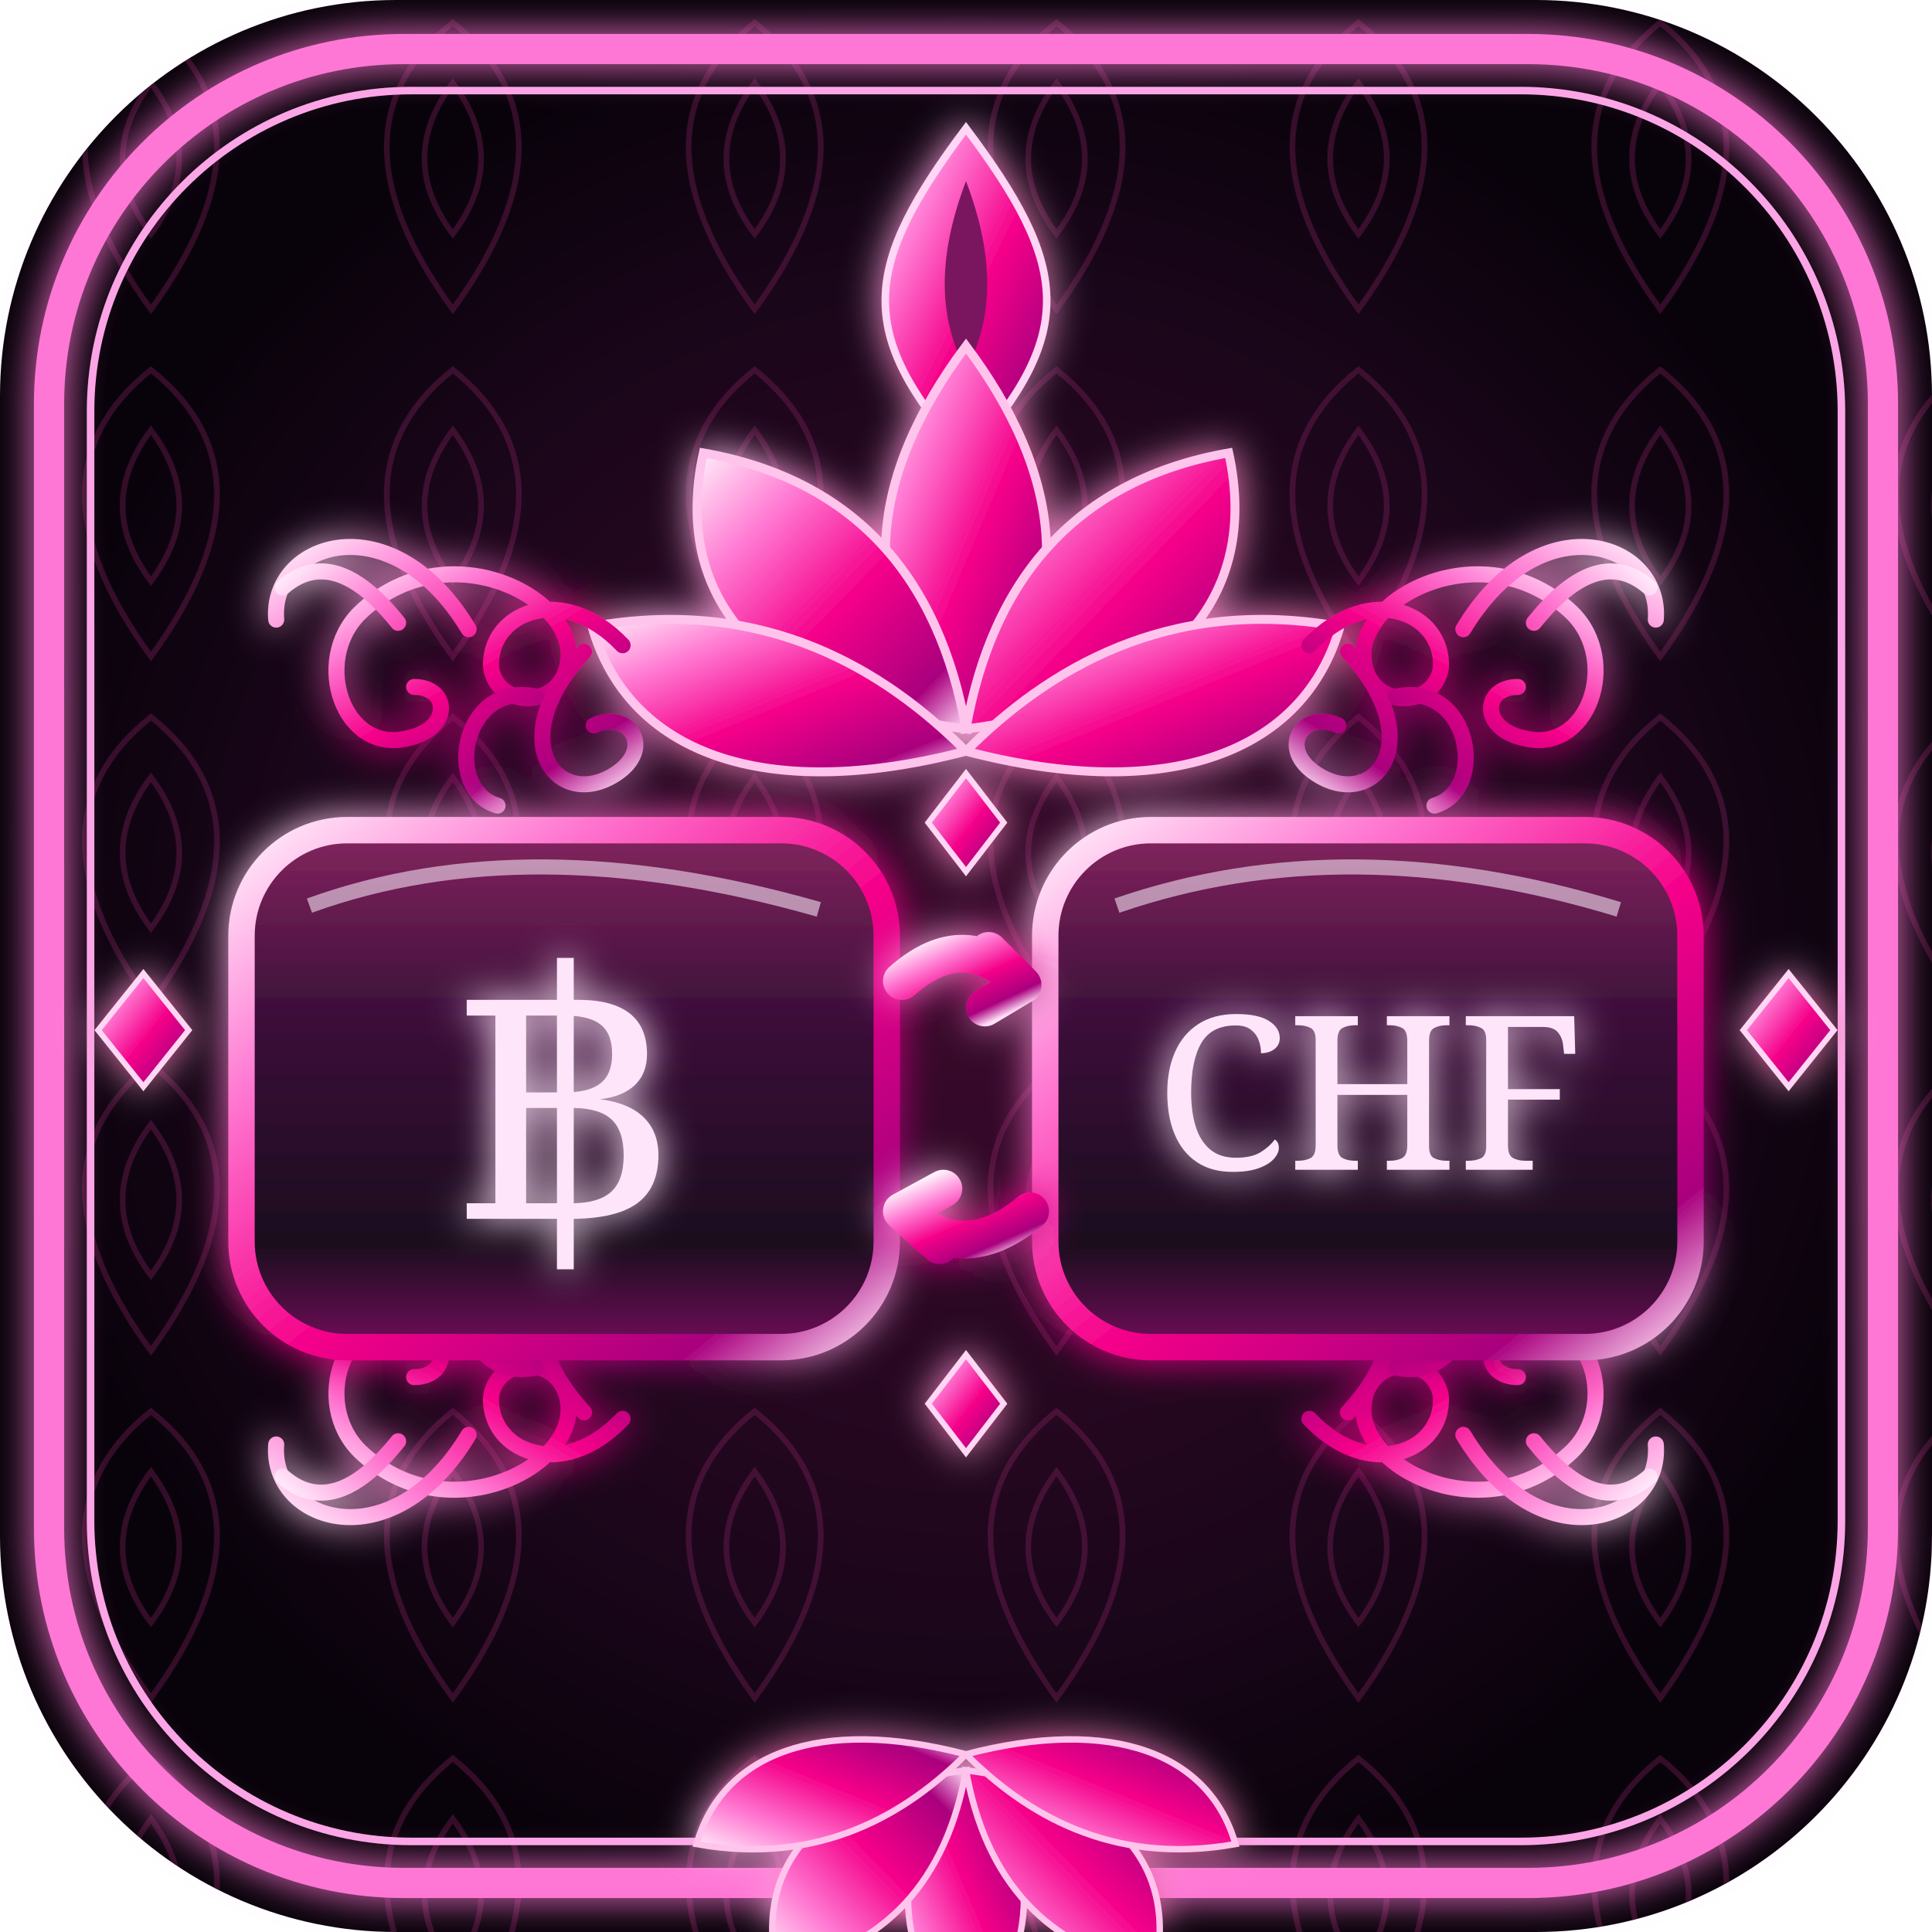
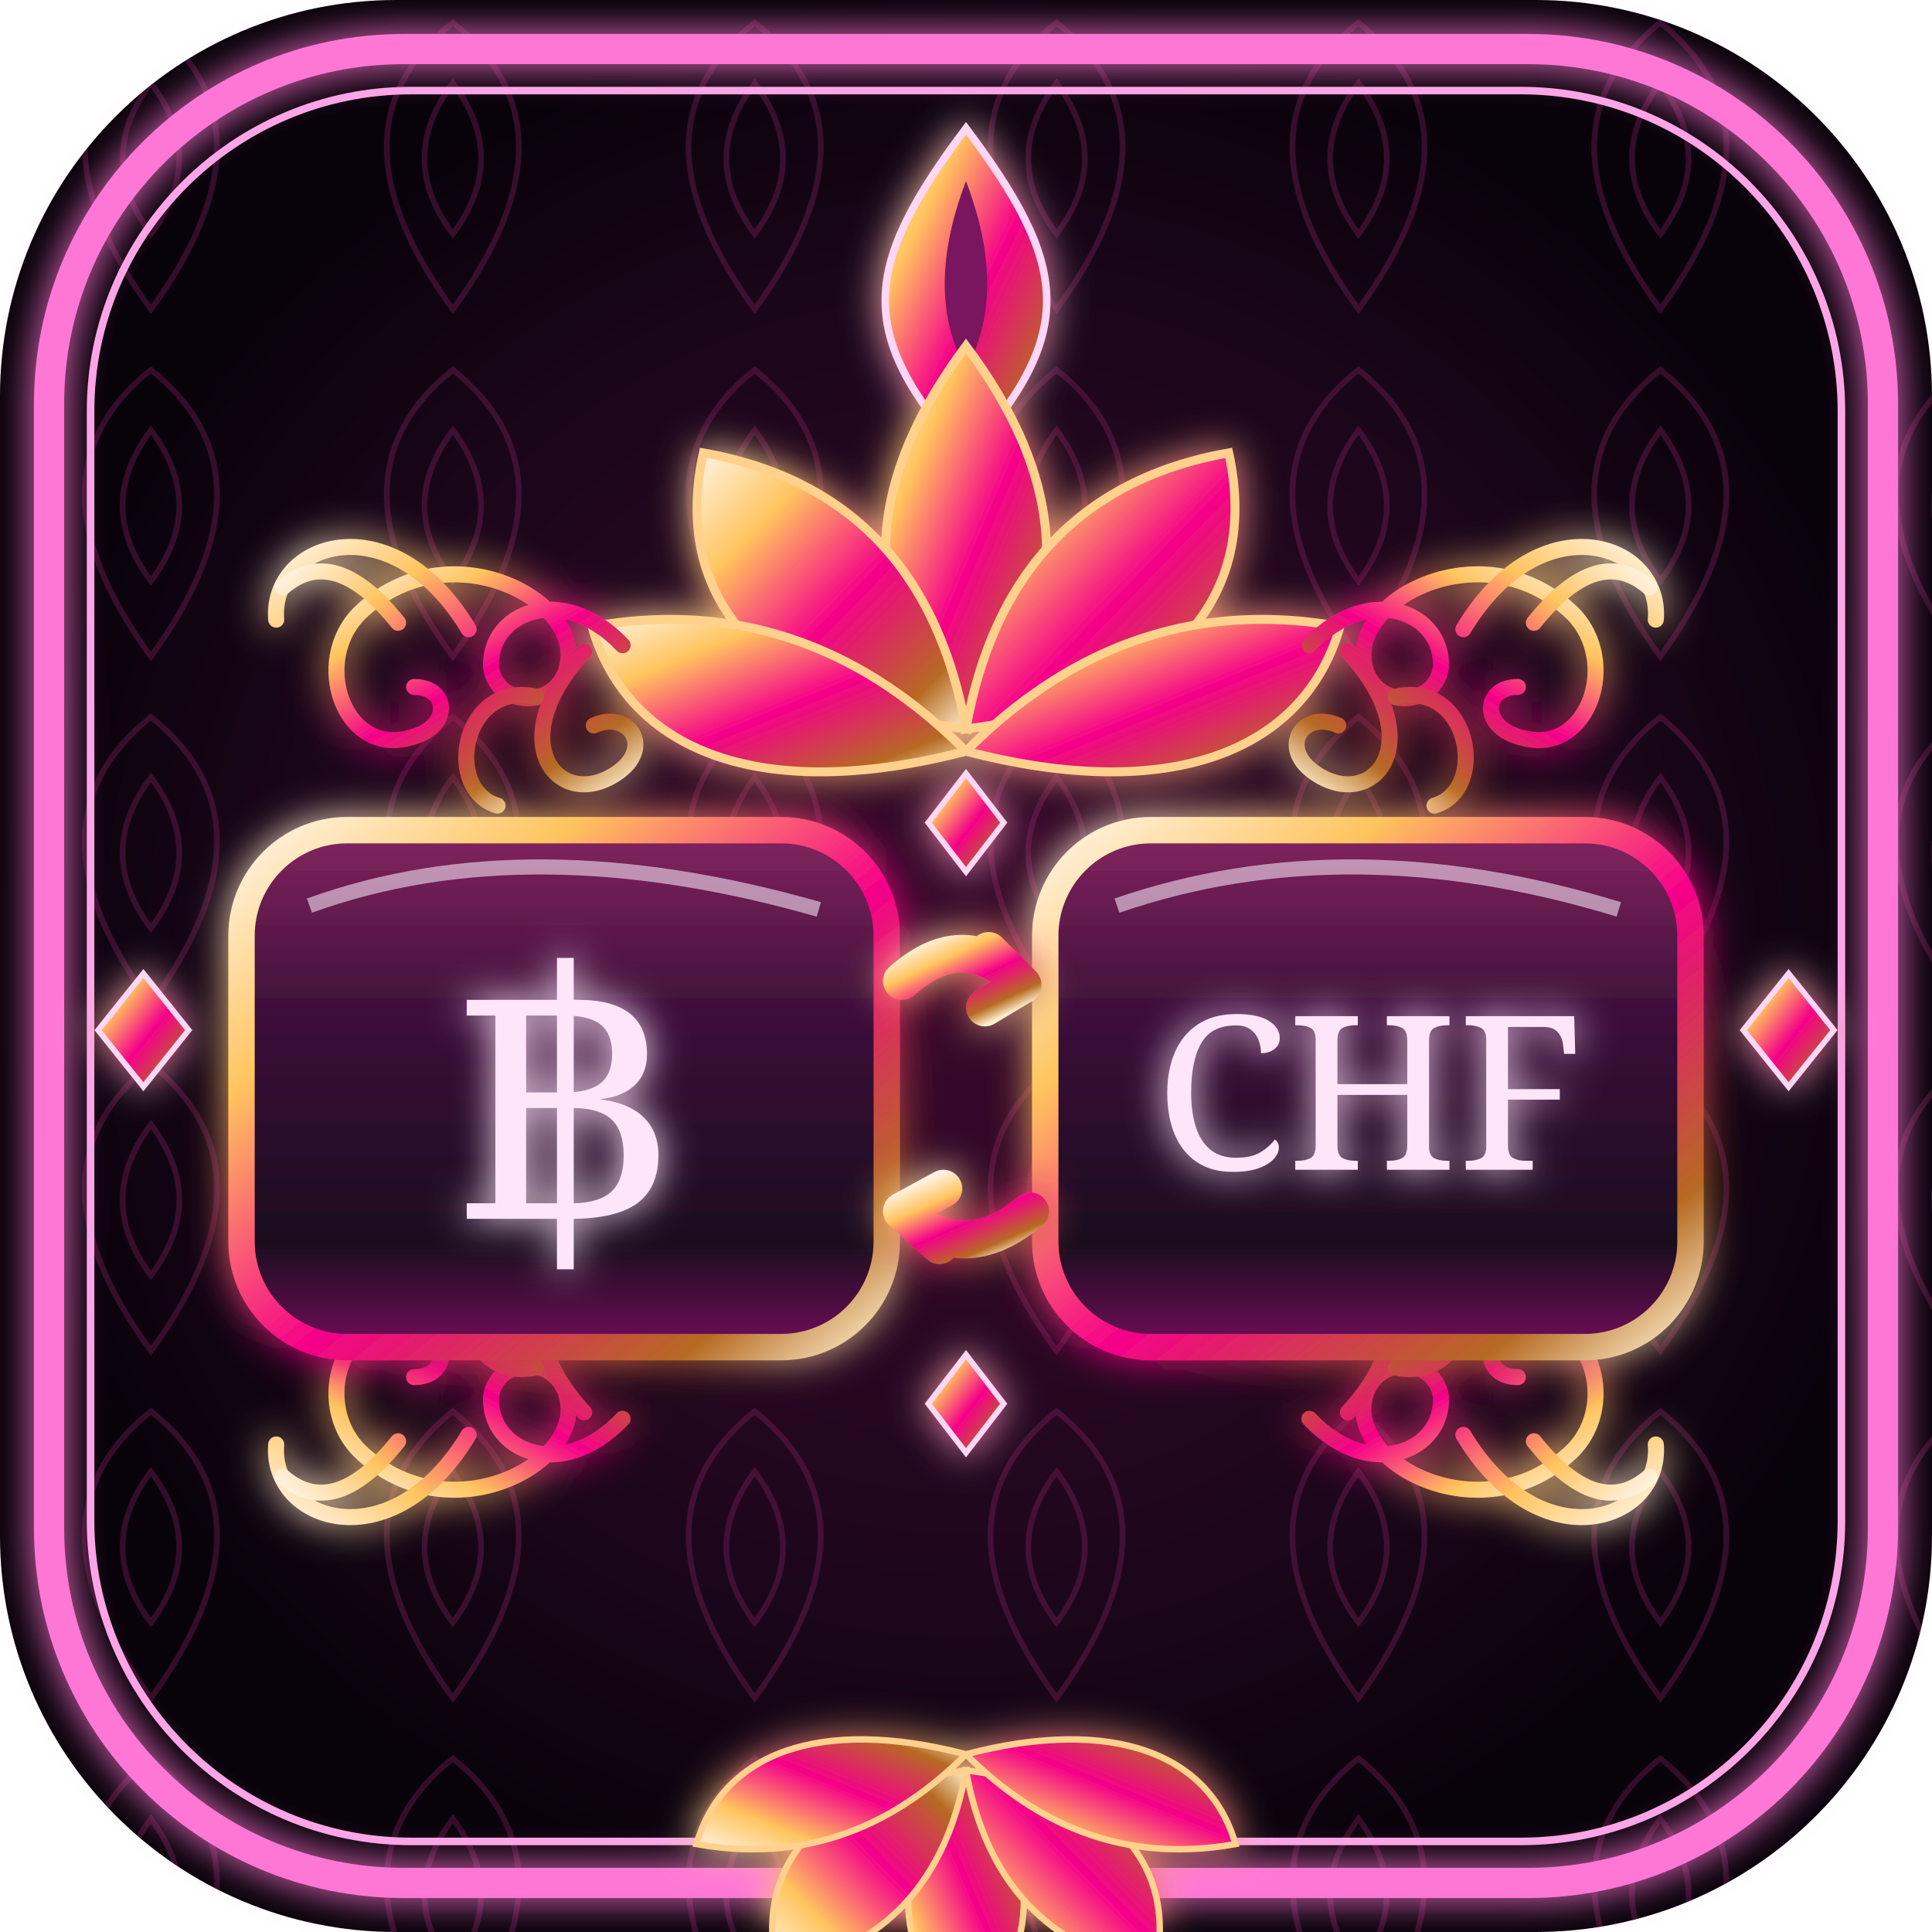
<svg xmlns="http://www.w3.org/2000/svg" viewBox="0 0 512 512">
  <defs>
    <radialGradient id="bg">
      <stop stop-color="#3b092c" />
      <stop offset=".7" stop-color="#1a061a" />
      <stop offset="1" stop-color="#08020a" />
    </radialGradient>
    <linearGradient id="metal" x1="0" y1="0" x2="1" y2="1">
-       <stop stop-color="#fff0fc" />
-       <stop offset=".25" stop-color="#ff7ad2" />
+       <stop stop-color="#fff5e7" />
+       <stop offset=".25" stop-color="#ffc45e" />
      <stop offset=".55" stop-color="#f50089" />
-       <stop offset=".85" stop-color="#a9007e" />
-       <stop offset="1" stop-color="#ffe0f7" />
+       <stop offset=".85" stop-color="#b66a23" />
+       <stop offset="1" stop-color="#fff1ce" />
    </linearGradient>
    <linearGradient id="glass" x1="0" y1="0" x2="0" y2="1">
      <stop stop-color="#84245f" />
      <stop offset=".35" stop-color="#3d103a" />
      <stop offset=".8" stop-color="#1b071e" />
      <stop offset="1" stop-color="#710b5a" />
    </linearGradient>
    <filter id="glow" x="-50%" y="-50%" width="200%" height="200%">
      <feGaussianBlur stdDeviation="5" result="b" />
      <feMerge>
        <feMergeNode in="b" />
        <feMergeNode in="SourceGraphic" />
      </feMerge>
    </filter>
    <pattern id="damask" width="80" height="92" patternUnits="userSpaceOnUse">
      <path d="M40 6Q5 34 40 82Q75 34 40 6ZM40 22Q25 42 40 62Q55 42 40 22Z" stroke="#9c286e" stroke-width="1.5" fill="none" opacity=".3" />
    </pattern>
    <g id="scroll" fill="none" stroke="url(#metal)" stroke-width="5" stroke-linecap="round" stroke-linejoin="round">
      <path d="M0 0C-19-20-42-10-41 7C-39 20-19 20-17 5C-14-15-55-36-82-10C-97 5-87 34-67 29C-53 26-54 13-65 13" />
      <path d="M-12 2C-38 30-20 52-2 40C10 32 2 20-9 25M-48-5C-72-45-110-32-108-8" />
      <path d="M-27 16C-50 11-56 45-39 50M-70-7Q-90-32-106-18" />
    </g>
-     <g id="lotus" fill="url(#metal)" stroke="#ffc4ec" stroke-width="2">
+     <g id="lotus" fill="url(#metal)" stroke="#ffd18d" stroke-width="2">
      <path d="M0 0C-27-26-21-57 0-85C21-57 27-26 0 0Z" />
      <path d="M0 1C-47-5-66-29-59-61C-25-55-6-33 0 1Z" />
      <path d="M0 1C47-5 66-29 59-61C25-55 6-33 0 1Z" />
      <path d="M0 6C-46 18-76 6-84-22C-45-29-18-12 0 6Z" />
      <path d="M0 6C46 18 76 6 84-22C45-29 18-12 0 6Z" />
    </g>
  </defs>
  <rect width="512" height="512" rx="105" fill="url(#bg)" />
  <rect width="512" height="512" rx="105" fill="url(#damask)" />
  <rect x="13" y="13" width="486" height="486" rx="94" stroke="#ff77d5" stroke-width="8" fill="none" filter="url(#glow)" />
  <rect x="24" y="24" width="464" height="464" rx="85" stroke="#fca5e6" stroke-width="2" fill="none" />
  <g filter="url(#glow)">
    <path d="M256 34C229 70 226 88 256 121C286 88 283 70 256 34Z" fill="url(#metal)" stroke="#ffd6f5" stroke-width="2" />
    <path d="M256 48C248 69 249 85 256 98C263 85 264 69 256 48Z" fill="#7a155f" />
    <g transform="translate(256 192) scale(1.18)">
      <use href="#lotus" />
    </g>
    <g transform="translate(256 470) scale(.85 -0.85)">
      <use href="#lotus" />
    </g>
    <g transform="translate(165 171) scale(.85)">
      <use href="#scroll" />
    </g>
    <g transform="translate(347 171) scale(-.85 .85)">
      <use href="#scroll" />
    </g>
    <g transform="translate(165 376) scale(.85 -.85)">
      <use href="#scroll" />
    </g>
    <g transform="translate(347 376) scale(-.85 -.85)">
      <use href="#scroll" />
    </g>
  </g>
  <rect x="64" y="220" width="171" height="137" rx="28" fill="url(#glass)" stroke="url(#metal)" stroke-width="7" filter="url(#glow)" />
  <rect x="277" y="220" width="171" height="137" rx="28" fill="url(#glass)" stroke="url(#metal)" stroke-width="7" filter="url(#glow)" />
  <path d="M82 240Q140 219 217 241M296 240Q357 219 429 241" fill="none" stroke="#fff0ff" stroke-width="4" opacity=".55" />
  <g font-family="Georgia,serif" fill="#ffe5fa" text-anchor="middle" filter="url(#glow)">
    <text x="149" y="323" font-size="91">฿</text>
    <text x="363" y="310" font-size="57">CHF</text>
  </g>
  <g fill="none" stroke="url(#metal)" stroke-width="10" stroke-linecap="round" stroke-linejoin="round" filter="url(#glow)">
    <path d="M239 260Q256 245 271 261L262 252M271 261L261 267" />
    <path d="M273 321Q255 336 239 321L249 330M239 321L250 315" />
  </g>
  <g fill="url(#metal)" stroke="#ffd7f5" stroke-width="1.5" filter="url(#glow)">
    <path d="M256 205l10 13-10 13-10-13Z" />
    <path d="M256 359l10 13-10 13-10-13Z" />
    <path d="M38 258l12 15-12 15-12-15Z" />
    <path d="M474 258l12 15-12 15-12-15Z" />
  </g>
</svg>
